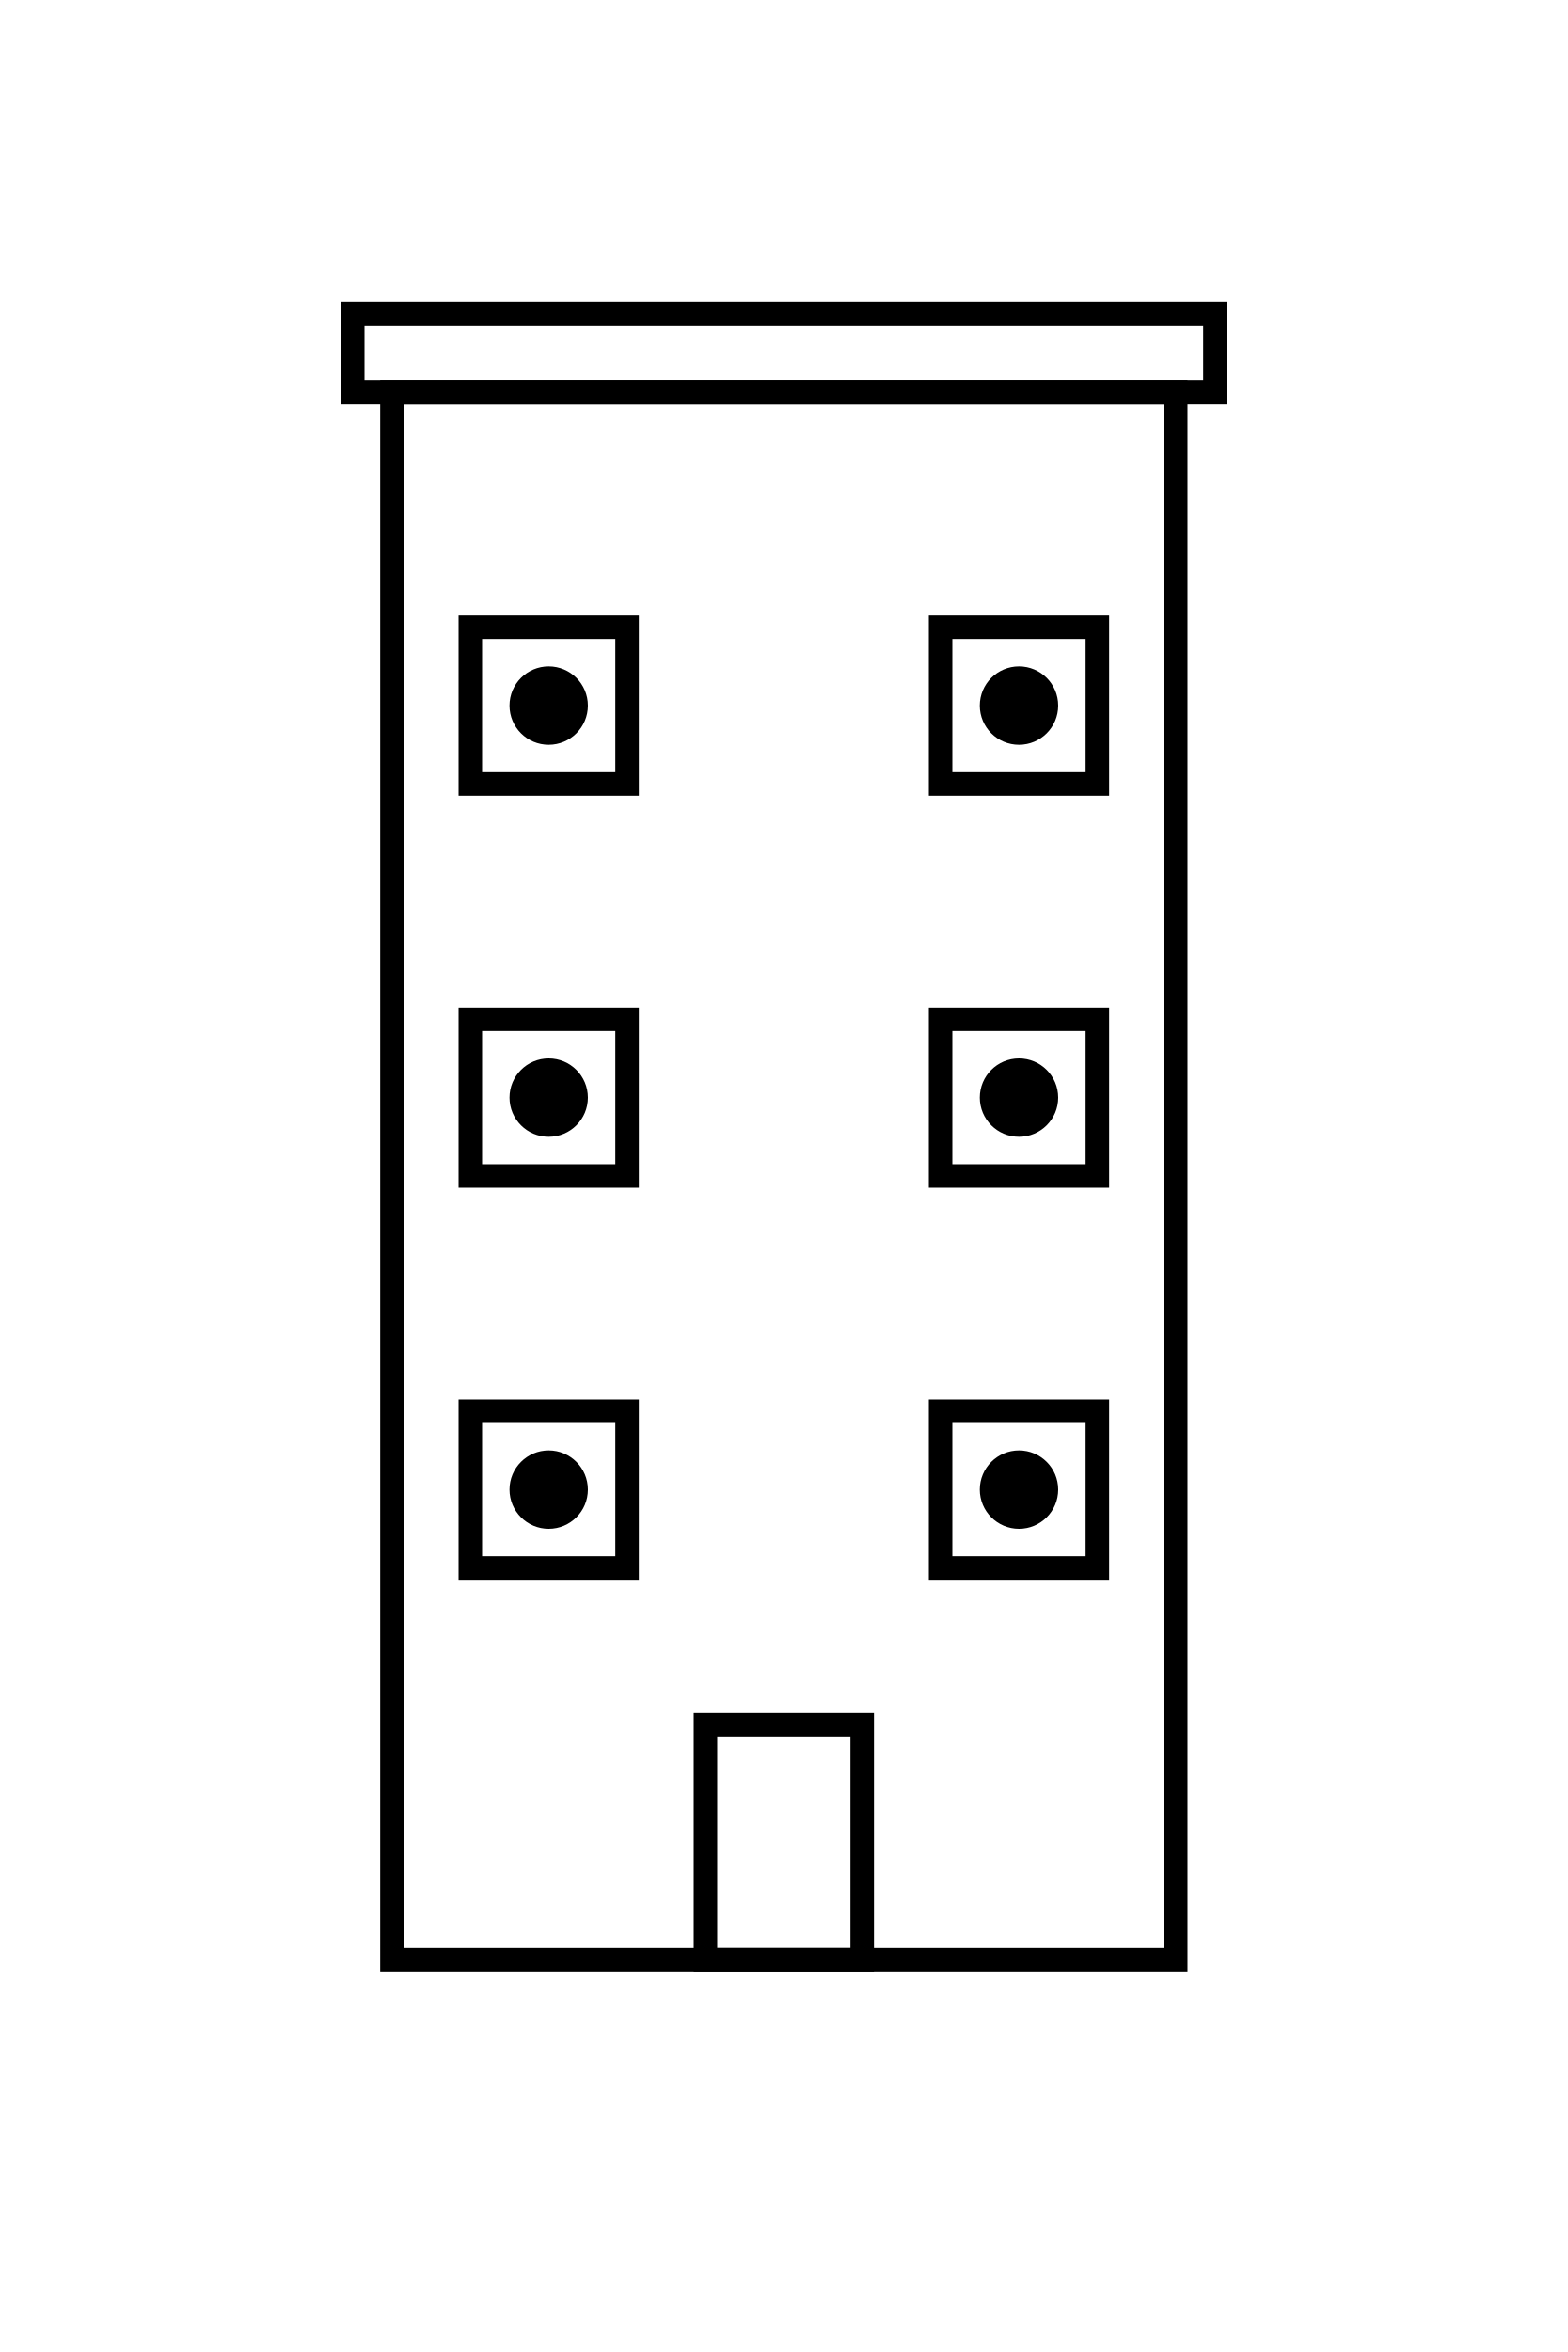
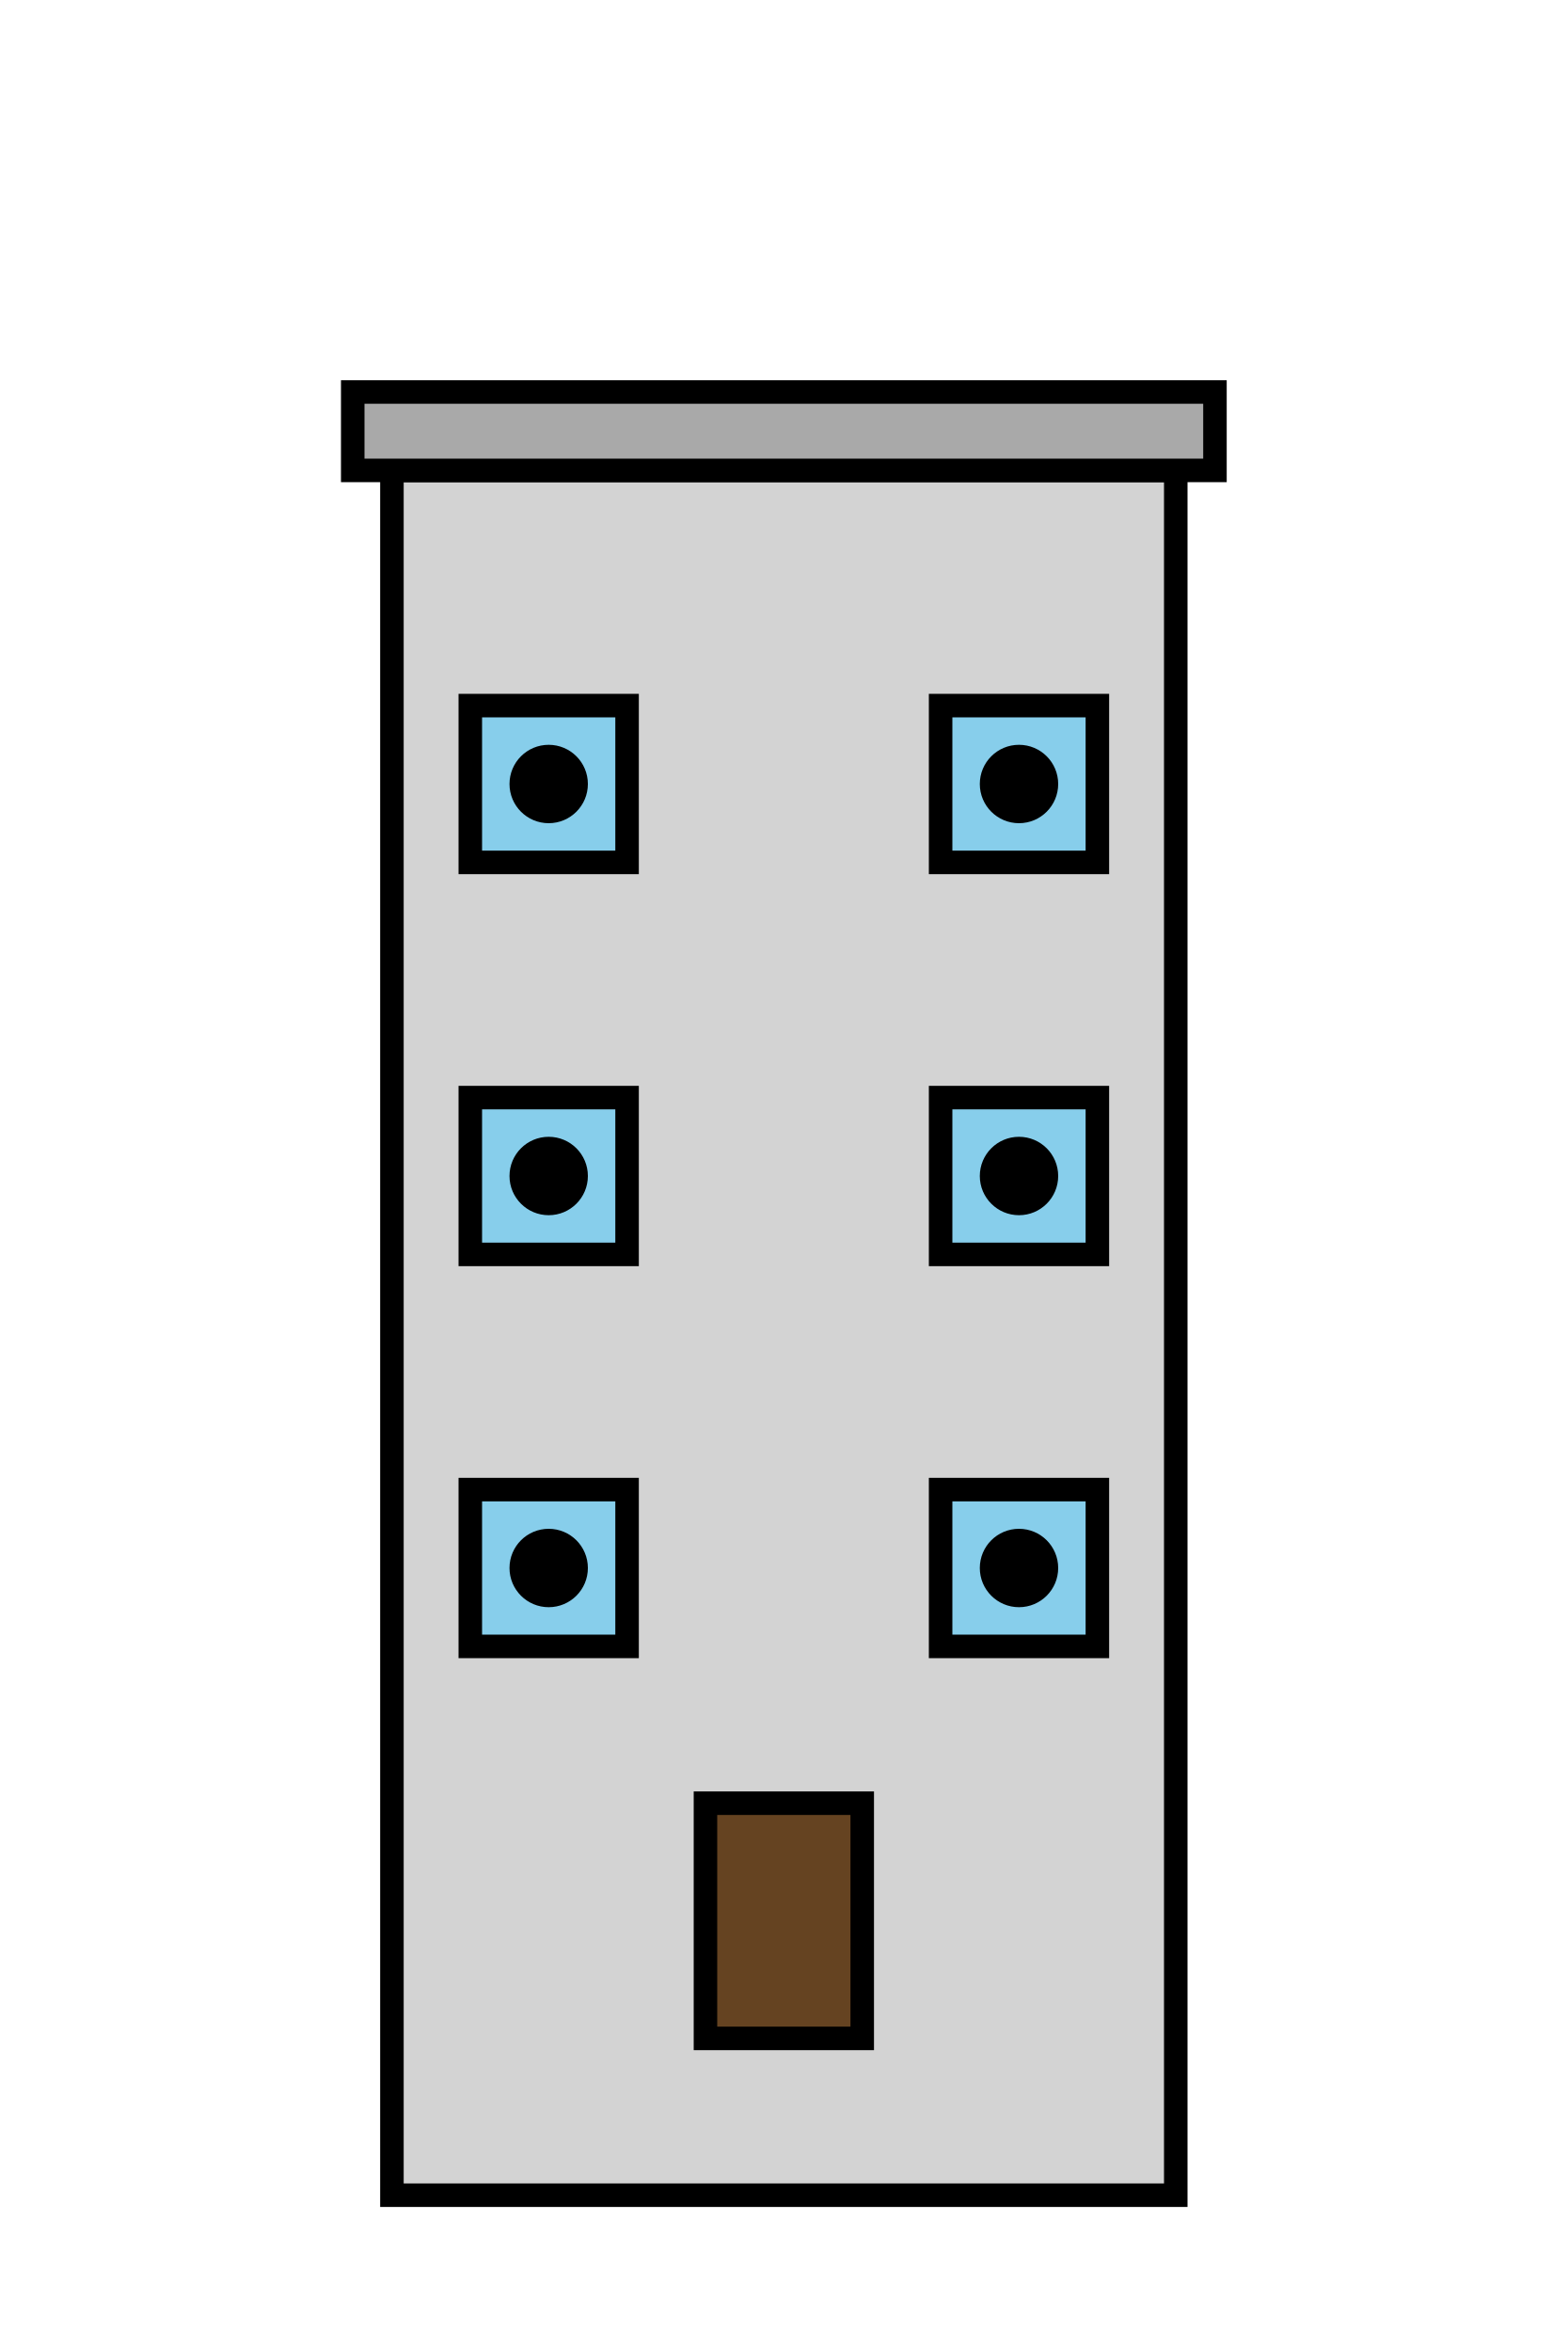
- <svg xmlns="http://www.w3.org/2000/svg" width="200" height="300">
-   <rect x="50" y="50" width="100" height="200" fill="none" stroke="black" stroke-width="3" />
-   <rect x="45" y="40" width="110" height="10" fill="none" stroke="black" stroke-width="3" />
-   <rect x="90" y="220" width="20" height="30" fill="none" stroke="black" stroke-width="3" />
-   <rect x="60" y="80" width="20" height="20" fill="none" stroke="black" stroke-width="3" />
-   <circle cx="70" cy="90" r="5" fill="black" />
-   <rect x="120" y="80" width="20" height="20" fill="none" stroke="black" stroke-width="3" />
-   <circle cx="130" cy="90" r="5" fill="black" />
-   <rect x="60" y="130" width="20" height="20" fill="none" stroke="black" stroke-width="3" />
-   <circle cx="70" cy="140" r="5" fill="black" />
-   <rect x="120" y="130" width="20" height="20" fill="none" stroke="black" stroke-width="3" />
-   <circle cx="130" cy="140" r="5" fill="black" />
-   <rect x="60" y="180" width="20" height="20" fill="none" stroke="black" stroke-width="3" />
-   <circle cx="70" cy="190" r="5" fill="black" />
-   <rect x="120" y="180" width="20" height="20" fill="none" stroke="black" stroke-width="3" />
-   <circle cx="130" cy="190" r="5" fill="black" />
+ <svg xmlns="http://www.w3.org/2000/svg" width="200" height="300" viewBox="0 0 200 300">
+   <rect x="50" y="60" width="100" height="220" fill="#d3d3d3" stroke="black" stroke-width="3" />
+   <rect x="45" y="50" width="110" height="10" fill="#a9a9a9" stroke="black" stroke-width="3" />
+   <rect x="90" y="230" width="20" height="30" fill="#654321" stroke="black" stroke-width="3" />
+   <rect x="60" y="90" width="20" height="20" fill="#87ceeb" stroke="black" stroke-width="3" />
+   <circle cx="70" cy="100" r="5" fill="black" />
+   <rect x="120" y="90" width="20" height="20" fill="#87ceeb" stroke="black" stroke-width="3" />
+   <circle cx="130" cy="100" r="5" fill="black" />
+   <rect x="60" y="140" width="20" height="20" fill="#87ceeb" stroke="black" stroke-width="3" />
+   <circle cx="70" cy="150" r="5" fill="black" />
+   <rect x="120" y="140" width="20" height="20" fill="#87ceeb" stroke="black" stroke-width="3" />
+   <circle cx="130" cy="150" r="5" fill="black" />
+   <rect x="60" y="190" width="20" height="20" fill="#87ceeb" stroke="black" stroke-width="3" />
+   <circle cx="70" cy="200" r="5" fill="black" />
+   <rect x="120" y="190" width="20" height="20" fill="#87ceeb" stroke="black" stroke-width="3" />
+   <circle cx="130" cy="200" r="5" fill="black" />
</svg>
